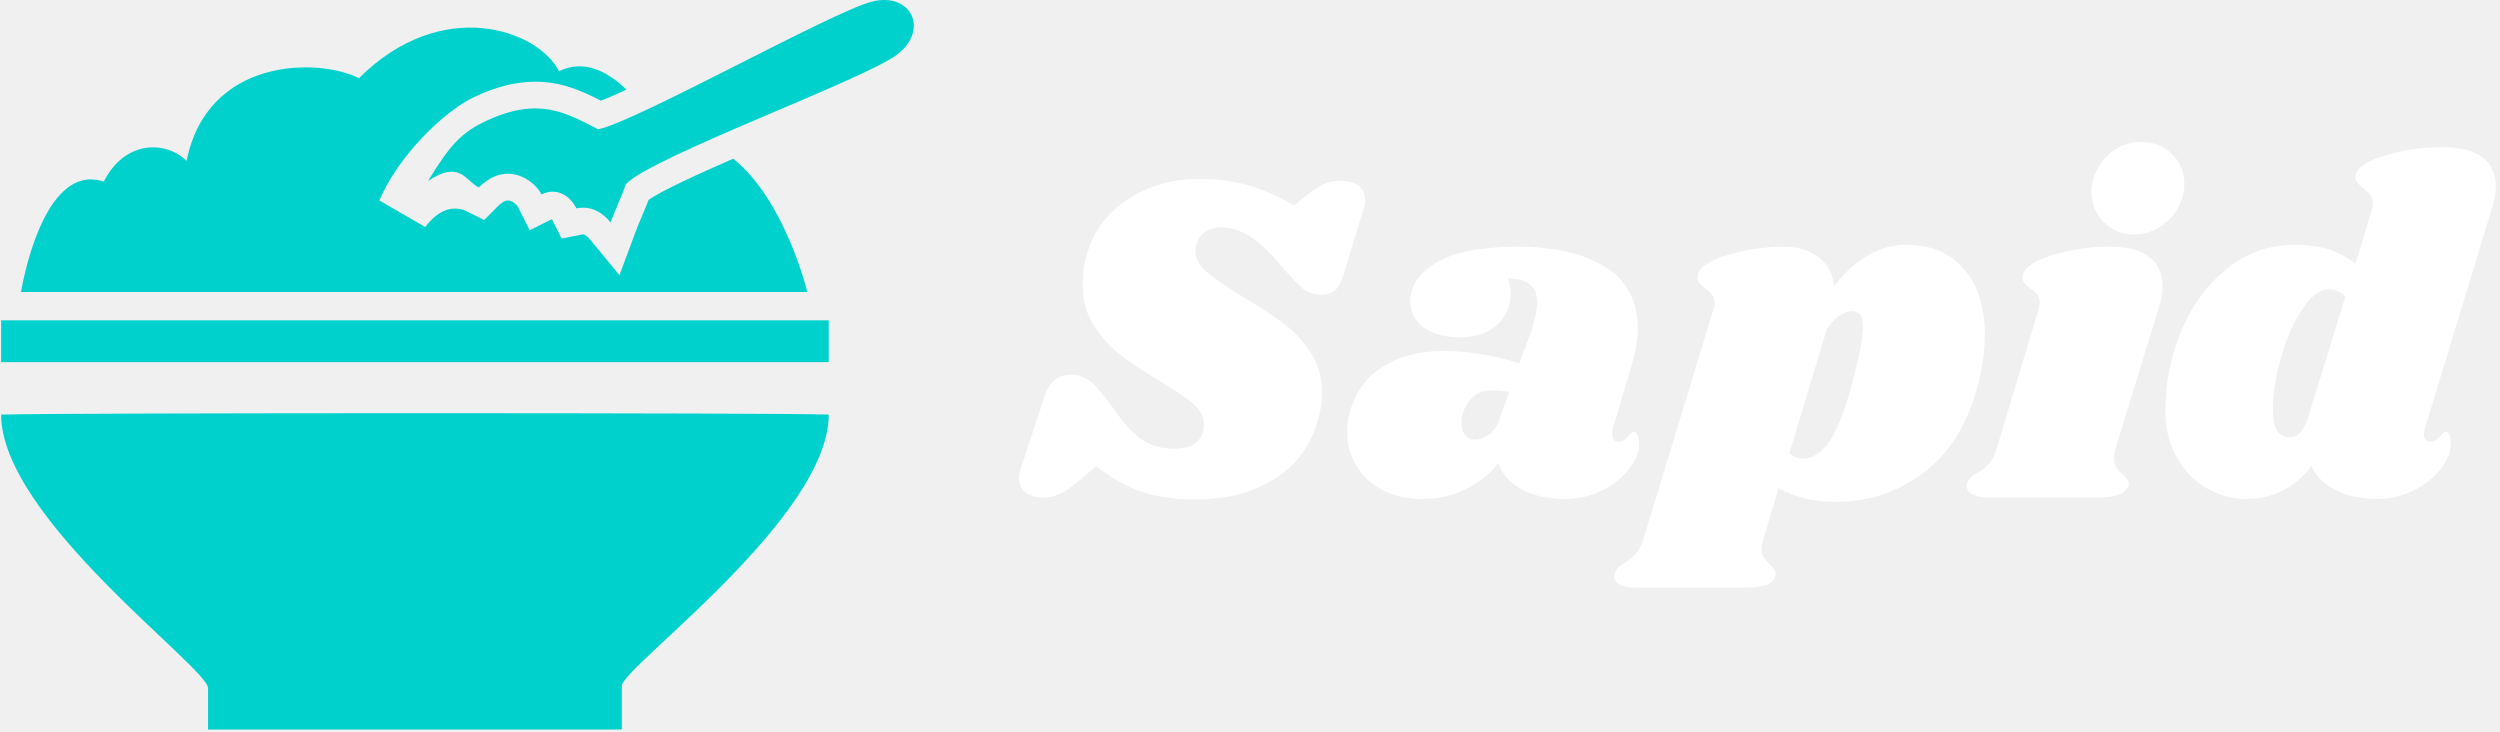
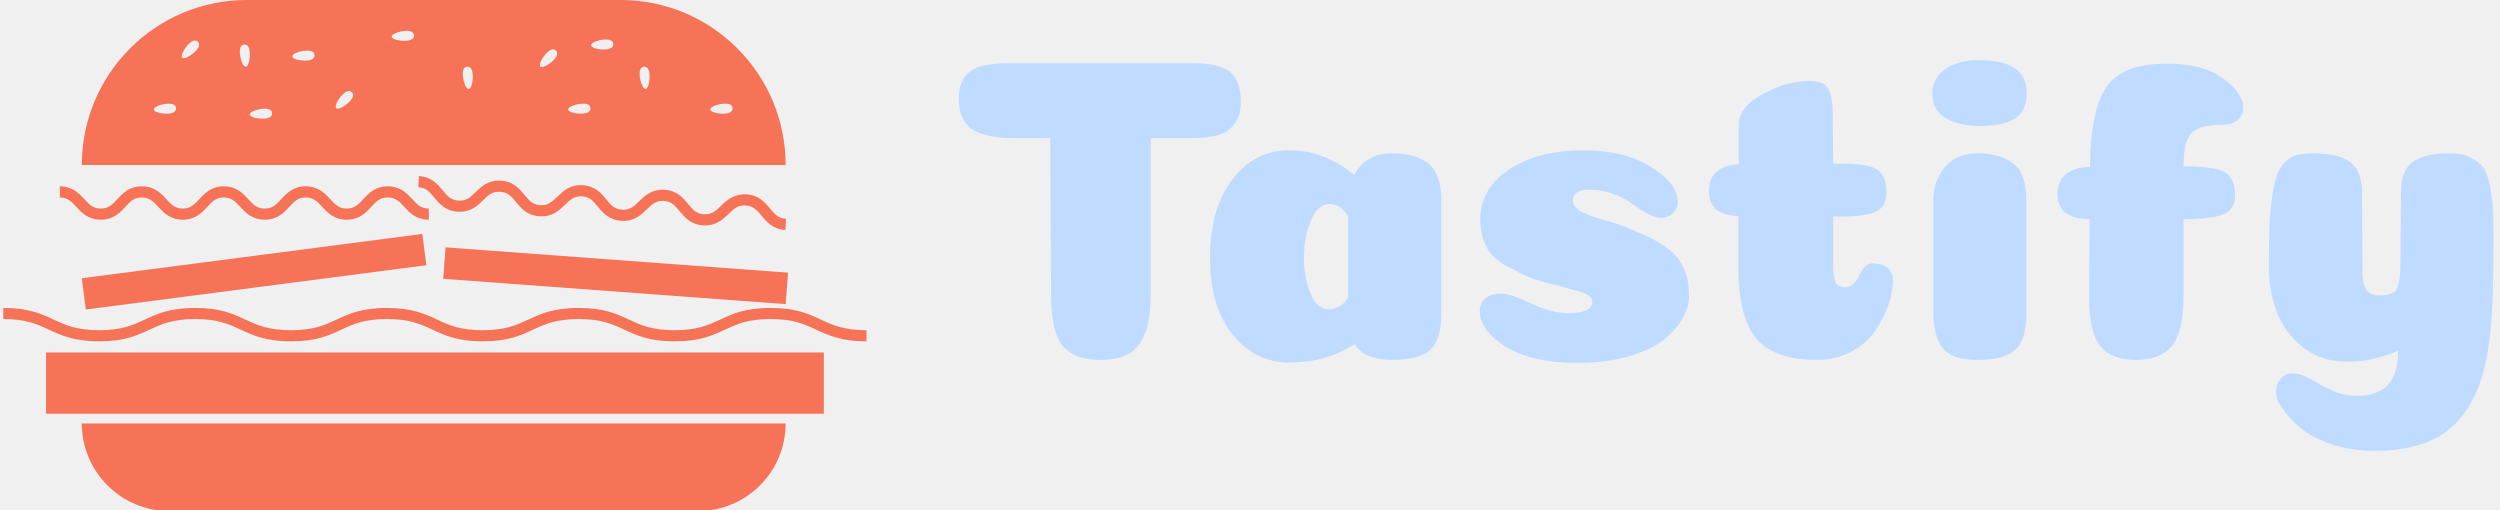
- <svg xmlns="http://www.w3.org/2000/svg" version="1.1" width="1500" height="439" viewBox="0 0 1500 439">
-   <g transform="matrix(1,0,0,1,-0.9090909,-0.6340493)">
-     <svg viewBox="0 0 396 116" data-background-color="#444444" preserveAspectRatio="xMidYMid meet" height="439" width="1500">
-       <g id="tight-bounds" transform="matrix(1,0,0,1,0.24,0.1675392)">
-         <svg viewBox="0 0 395.52 115.665" height="115.665" width="395.52">
+ <svg xmlns="http://www.w3.org/2000/svg" version="1.1" width="1500" height="306" viewBox="0 0 1500 306">
+   <g transform="matrix(1,0,0,1,-0.9090909,0.3131417)">
+     <svg viewBox="0 0 396 81" data-background-color="#ffffff" preserveAspectRatio="xMidYMid meet" height="306" width="1500">
+       <g id="tight-bounds" transform="matrix(1,0,0,1,0.24,-0.08289044)">
+         <svg viewBox="0 0 395.52 81.166" height="81.166" width="395.52">
          <g>
-             <svg viewBox="0 0 668.128 195.386" height="115.665" width="395.52">
-               <g transform="matrix(1,0,0,1,272.6081,38.01571)">
-                 <svg viewBox="0 0 395.52 119.354" height="119.354" width="395.52">
+             <svg viewBox="0 0 641.717 131.689" height="81.166" width="395.52">
+               <g transform="matrix(1,0,0,1,246.1973,15.51149)">
+                 <svg viewBox="0 0 395.52 100.666" height="100.666" width="395.52">
                  <g id="textblocktransform">
-                     <svg viewBox="0 0 395.52 119.354" height="119.354" width="395.52" id="textblock">
+                     <svg viewBox="0 0 395.52 100.666" height="100.666" width="395.52" id="textblock">
                      <g>
-                         <svg viewBox="0 0 395.52 119.354" height="119.354" width="395.52">
+                         <svg viewBox="0 0 395.52 100.666" height="100.666" width="395.52">
                          <g transform="matrix(1,0,0,1,0,0)">
-                             <svg width="395.52" viewBox="-0.3 -37.5 155.74 47" height="119.354" data-palette-color="#ffffff">
-                               <path d="M18.7-33.6Q21.5-33.6 23.88-32.93 26.25-32.25 28.7-30.8L28.7-30.8 29.85-31.75Q31.05-32.7 31.83-33.05 32.6-33.4 33.6-33.4L33.6-33.4Q34.8-33.4 35.5-32.88 36.2-32.35 36.2-31.35L36.2-31.35Q36.2-30.95 36.05-30.5L36.05-30.5 33.95-23.6Q33.6-22.4 33.08-21.9 32.55-21.4 31.5-21.4L31.5-21.4Q30.4-21.4 29.58-22.08 28.75-22.75 27-24.85L27-24.85Q25.25-26.85 23.83-27.68 22.4-28.5 20.9-28.5L20.9-28.5Q19.8-28.5 19.05-27.78 18.3-27.05 18.3-26L18.3-26Q18.3-24.8 19.5-23.78 20.7-22.75 23.25-21.2L23.25-21.2Q25.85-19.65 27.55-18.4 29.25-17.15 30.45-15.3 31.65-13.45 31.65-11.05L31.65-11.05Q31.65-9.5 31.15-7.95L31.15-7.95Q29.95-3.95 26.5-1.88 23.05 0.2 18.45 0.2L18.45 0.2Q15 0.2 12.65-0.6 10.3-1.4 7.85-3.3L7.85-3.3 6.05-1.8Q4.8-0.75 4-0.38 3.2 0 2.2 0L2.2 0Q1.05 0 0.38-0.55-0.3-1.1-0.3-2.05L-0.3-2.05Q-0.3-2.55-0.1-3.1L-0.1-3.1 2.35-10.55Q2.75-11.85 3.45-12.4 4.15-12.95 5.25-12.95L5.25-12.95Q6.4-12.95 7.33-12.15 8.25-11.35 9.75-9.25L9.75-9.25Q11.35-6.95 12.73-6.05 14.1-5.15 16-5.15L16-5.15Q17.35-5.15 18.07-5.58 18.8-6 19.1-6.95L19.1-6.95Q19.2-7.2 19.2-7.7L19.2-7.7Q19.2-8.9 18.05-9.9 16.9-10.9 14.5-12.3L14.5-12.3Q11.95-13.85 10.35-15.08 8.75-16.3 7.58-18.15 6.4-20 6.4-22.5L6.4-22.5Q6.4-24.25 6.95-25.95L6.95-25.95Q8-29.4 11.25-31.5 14.5-33.6 18.7-33.6L18.7-33.6ZM52.3-26.45Q58.05-26.45 61.5-24.33 64.95-22.2 64.95-17.85L64.95-17.85Q64.95-16.2 64.35-14.1L64.35-14.1 62.3-7.2Q62.25-7 62.25-6.7L62.25-6.7Q62.25-5.9 62.9-5.9L62.9-5.9Q63.5-5.9 63.92-6.43 64.35-6.95 64.5-6.95L64.5-6.95Q64.75-6.95 64.92-6.6 65.1-6.25 65.1-5.8L65.1-5.8Q65.15-4.45 64.07-3.05 63-1.65 61.2-0.75 59.4 0.15 57.25 0.15L57.25 0.15Q54.65 0.15 52.8-0.8 50.95-1.75 50.25-3.6L50.25-3.6Q48.75-1.8 46.7-0.83 44.65 0.15 42.3 0.15L42.3 0.15Q39.65 0.15 37.85-0.88 36.05-1.9 35.17-3.53 34.3-5.15 34.3-6.95L34.3-6.95Q34.3-7.75 34.45-8.5L34.45-8.5Q35.25-11.95 37.92-13.7 40.6-15.45 44.3-15.45L44.3-15.45Q48.45-15.45 52.45-14.15L52.45-14.15 53.7-17.45Q54.35-19.55 54.35-20.7L54.35-20.7Q54.3-21.9 53.55-22.5 52.8-23.1 51.25-23.1L51.25-23.1Q51.55-22.3 51.55-21.45L51.55-21.45Q51.55-19.6 50.15-18.25 48.75-16.9 46.15-16.9L46.15-16.9Q43.7-16.9 42.32-17.98 40.95-19.05 40.95-20.65L40.95-20.65Q40.95-23.15 43.75-24.8 46.55-26.45 52.3-26.45L52.3-26.45ZM49.5-11.3Q48.1-11.3 47.22-10.23 46.35-9.15 46.35-7.9L46.35-7.9Q46.35-7.1 46.72-6.6 47.1-6.1 47.8-6.1L47.8-6.1Q48.45-6.1 49.22-6.63 50-7.15 50.35-8.2L50.35-8.2 51.4-11.15Q50.55-11.3 49.5-11.3L49.5-11.3ZM93.3-26.65Q97.15-26.65 99.35-24.1 101.55-21.55 101.55-17.15L101.55-17.15Q101.55-14.8 100.9-12.2L100.9-12.2Q99.4-6 95.3-2.78 91.2 0.45 85.8 0.45L85.8 0.45Q82.35 0.45 79.8-1L79.8-1 78.2 4.35Q78 4.9 78 5.4L78 5.4Q78 5.95 78.25 6.33 78.5 6.7 78.9 7.05L78.9 7.05Q79.3 7.45 79.42 7.7 79.55 7.95 79.45 8.3L79.45 8.3Q79.25 8.95 78.5 9.22 77.75 9.5 76.2 9.5L76.2 9.5 64.75 9.5Q63.45 9.5 62.87 9.08 62.3 8.65 62.55 8L62.55 8Q62.65 7.6 62.9 7.35 63.15 7.1 63.6 6.9L63.6 6.9Q64.35 6.4 64.8 5.88 65.25 5.35 65.6 4.2L65.6 4.2 72.9-19.75Q73.05-20.2 73.05-20.5L73.05-20.5Q73.05-21.05 72.8-21.38 72.55-21.7 72.05-22.05L72.05-22.05Q71.55-22.45 71.35-22.75 71.15-23.05 71.3-23.55L71.3-23.55Q71.6-24.7 74.45-25.58 77.3-26.45 80.4-26.45L80.4-26.45Q82.6-26.45 84.02-25.35 85.45-24.25 85.65-22.3L85.65-22.3Q89.05-26.65 93.3-26.65L93.3-26.65ZM87.5-11.8Q88.7-16.25 88.7-17.95L88.7-17.95Q88.7-19 88.37-19.33 88.05-19.65 87.45-19.65L87.45-19.65Q87-19.65 86.3-19.23 85.6-18.8 84.9-17.8L84.9-17.8 80.95-4.7Q81.55-4.1 82.4-4.1L82.4-4.1Q83.75-4.1 84.97-5.63 86.2-7.15 87.5-11.8L87.5-11.8ZM114.69-26.45Q117.59-26.45 118.94-25.35 120.29-24.25 120.29-22.35L120.29-22.35Q120.29-21.2 119.94-20.15L119.94-20.15 115.34-5.2Q115.19-4.6 115.19-4.15L115.19-4.15Q115.19-3.5 115.44-3.13 115.69-2.75 116.14-2.4L116.14-2.4Q116.49-2.05 116.64-1.83 116.79-1.6 116.69-1.25L116.69-1.25Q116.44-0.6 115.69-0.3 114.94 0 113.39 0L113.39 0 101.99 0Q100.69 0 100.09-0.43 99.49-0.85 99.69-1.55L99.69-1.55Q99.89-2.15 100.74-2.6L100.74-2.6Q101.49-3 101.99-3.55 102.49-4.1 102.84-5.3L102.84-5.3 107.19-19.75Q107.34-20.2 107.34-20.5L107.34-20.5Q107.34-21.05 107.09-21.38 106.84-21.7 106.34-22.05L106.34-22.05Q105.84-22.45 105.64-22.75 105.44-23.05 105.59-23.55L105.59-23.55Q105.89-24.7 108.74-25.58 111.59-26.45 114.69-26.45L114.69-26.45ZM118.04-37.5Q119.99-37.5 121.29-36.23 122.59-34.95 122.59-33.1L122.59-33.1Q122.59-31.8 121.92-30.55 121.24-29.3 120.02-28.53 118.79-27.75 117.29-27.75L117.29-27.75Q115.39-27.75 114.12-29.03 112.84-30.3 112.79-32.2L112.79-32.2Q112.79-33.45 113.44-34.68 114.09-35.9 115.29-36.7 116.49-37.5 118.04-37.5L118.04-37.5ZM147.94-7.2Q147.84-6.8 147.84-6.65L147.84-6.65Q147.84-6.3 148.04-6.1 148.24-5.9 148.54-5.9L148.54-5.9Q149.14-5.9 149.57-6.43 149.99-6.95 150.14-6.95L150.14-6.95Q150.39-6.95 150.54-6.6 150.69-6.25 150.69-5.8L150.69-5.8Q150.74-4.45 149.67-3.05 148.59-1.65 146.79-0.75 144.99 0.15 142.89 0.15L142.89 0.15Q140.39 0.15 138.54-0.8 136.69-1.75 135.99-3.3L135.99-3.3Q134.64-1.55 132.89-0.7 131.14 0.15 129.19 0.15L129.19 0.15Q126.89 0.15 124.92-1 122.94-2.15 121.77-4.28 120.59-6.4 120.59-9.1L120.59-9.1Q120.59-13.65 122.32-17.68 124.04-21.7 127.14-24.18 130.24-26.65 134.19-26.65L134.19-26.65Q136.34-26.65 137.87-26.15 139.39-25.65 140.64-24.65L140.64-24.65 142.34-30.25Q142.49-30.7 142.49-31L142.49-31Q142.49-31.55 142.22-31.9 141.94-32.25 141.49-32.6L141.49-32.6Q140.99-33 140.77-33.3 140.54-33.6 140.69-34.1L140.69-34.1Q140.99-35.25 143.84-36.1 146.69-36.95 149.79-36.95L149.79-36.95Q152.69-36.95 154.07-35.85 155.44-34.75 155.44-32.85L155.44-32.85Q155.44-31.75 155.09-30.7L155.09-30.7 147.94-7.2ZM139.59-21.25Q138.79-21.95 137.84-21.95L137.84-21.95Q136.39-21.95 134.99-19.8 133.59-17.65 132.74-14.6 131.89-11.55 131.94-9.1L131.94-9.1Q131.94-6.35 133.74-6.35L133.74-6.35Q134.39-6.35 134.84-6.88 135.29-7.4 135.69-8.6L135.69-8.6 139.59-21.25Z" opacity="1" transform="matrix(1,0,0,1,0,0)" fill="#ffffff" class="wordmark-text-0" data-fill-palette-color="primary" id="text-0" />
+                             <svg width="395.52" viewBox="2.45 -34.6 177.18 45.1" height="100.666" data-palette-color="#bfdbff">
+                               <path d="M24.6-25.6L24.6-7.5Q24.6-4.65 23.9-2.98 23.2-1.3 21.98-0.65 20.75 0 18.75 0L18.75 0Q15.8 0 14.48-1.58 13.15-3.15 13.1-7.15L13.1-7.15 13-25.6 8.75-25.6Q5.6-25.6 4.03-26.6 2.45-27.6 2.45-30.15L2.45-30.15Q2.45-31.7 3.08-32.6 3.7-33.5 4.95-33.88 6.2-34.25 8.3-34.25L8.3-34.25 29.7-34.25Q32.5-34.25 33.75-33.25 35-32.25 35-29.8L35-29.8Q35-28.15 34.27-27.23 33.55-26.3 32.35-25.95 31.15-25.6 29.25-25.6L29.25-25.6 24.6-25.6ZM40.6 0.3L40.6 0.3Q36.65 0.3 34.05-2.93 31.45-6.15 31.45-11.75L31.45-11.75Q31.45-17.45 34.02-20.83 36.6-24.2 40.6-24.2L40.6-24.2Q44.65-24.2 48.1-21.35L48.1-21.35Q49.45-23.85 52.45-23.85L52.45-23.85Q55.15-23.85 56.65-22.68 58.15-21.5 58.15-18.35L58.15-18.35 58.15-5.35Q58.15-2.35 56.9-1.18 55.65 0 52.5 0L52.5 0Q49.2 0 48.15-1.85L48.15-1.85Q44.95 0.3 40.6 0.3ZM47.4-7.2L47.4-16.55Q46.55-18 45.2-18L45.2-18Q43.9-18 43.1-16.1 42.3-14.2 42.3-11.75L42.3-11.75Q42.3-9.45 43.05-7.65 43.8-5.85 45.15-5.85L45.15-5.85Q46.55-5.85 47.4-7.2L47.4-7.2ZM74.59-24.2L74.59-24.2Q79.25-24.2 82.34-22.3 85.45-20.4 85.45-18.15L85.45-18.15Q85.45-17.5 84.9-16.95 84.34-16.4 83.5-16.4L83.5-16.4Q82.75-16.4 81.84-16.93 80.95-17.45 80.15-18.05 79.34-18.65 78.05-19.15 76.75-19.65 75.3-19.65L75.3-19.65Q73.34-19.65 73.34-18.45L73.34-18.45Q73.34-17.6 74.34-17.1 75.34-16.6 77.27-16.05 79.2-15.5 80.2-15L80.2-15Q83.95-13.55 85.34-11.88 86.75-10.2 86.75-7.45L86.75-7.45Q86.75-6.1 86-4.78 85.25-3.45 83.75-2.27 82.25-1.1 79.67-0.38 77.09 0.35 73.8 0.35L73.8 0.35Q67.34 0.35 64.14-2.6L64.14-2.6Q62.59-4.05 62.59-5.6L62.59-5.6Q62.59-6.55 63.22-7.1 63.84-7.65 65-7.65L65-7.65Q66.14-7.65 68.5-6.53 70.84-5.4 72.84-5.4L72.84-5.4Q75.59-5.4 75.59-6.75L75.59-6.75Q75.59-7.45 74.15-7.88 72.7-8.3 70.34-8.9 68-9.5 66.59-10.4L66.59-10.4Q64.39-11.35 63.52-12.78 62.65-14.2 62.65-16.25L62.65-16.25Q62.65-19.75 65.97-21.98 69.3-24.2 74.59-24.2ZM92.44-10.7L92.44-10.7 92.44-16.6Q91.19-16.65 90.44-17.03 89.69-17.4 89.37-18 89.04-18.6 89.04-19.5L89.04-19.5Q89.04-22.35 92.49-22.6L92.49-22.6 92.49-27.25Q92.49-29.15 95.24-30.68 97.99-32.2 100.69-32.2L100.69-32.2Q102.34-32.2 102.84-31.25 103.34-30.3 103.34-28.4L103.34-28.4 103.39-22.65 104.74-22.65Q107.49-22.65 108.52-21.93 109.54-21.2 109.54-19.3L109.54-19.3Q109.54-18.5 109.24-17.95 108.94-17.4 108.27-17.1 107.59-16.8 106.64-16.68 105.69-16.55 104.29-16.55L104.29-16.55 103.39-16.55 103.39-11.05Q103.39-10.25 103.47-9.73 103.54-9.2 103.69-8.9 103.84-8.6 104.12-8.5 104.39-8.4 104.79-8.4L104.79-8.4Q105.39-8.4 105.79-8.83 106.19-9.25 106.42-9.78 106.64-10.3 107.02-10.73 107.39-11.15 107.89-11.15L107.89-11.15Q109.04-11.15 109.67-10.6 110.29-10.05 110.29-9.25L110.29-9.25Q110.29-7.9 109.77-6.35 109.24-4.8 108.24-3.35 107.24-1.9 105.47-0.95 103.69 0 101.49 0L101.49 0Q96.54 0 94.49-2.5 92.44-5 92.44-10.7ZM114.84-30.8L114.84-30.8Q114.84-32.45 116.27-33.52 117.69-34.6 120.29-34.6L120.29-34.6Q125.74-34.6 125.74-30.8L125.74-30.8Q125.74-28.7 124.37-27.85 122.99-27 120.29-27L120.29-27Q117.94-27 116.39-27.9 114.84-28.8 114.84-30.8ZM125.69-18.35L125.69-5.35Q125.69-2.35 124.44-1.18 123.19 0 120.04 0L120.04 0Q117.09 0 116.02-1.38 114.94-2.75 114.94-5.9L114.94-5.9 114.94-18.2Q114.94-20.75 116.32-22.3 117.69-23.85 119.99-23.85L119.99-23.85Q122.69-23.85 124.19-22.68 125.69-21.5 125.69-18.35L125.69-18.35ZM144.89-26.3L144.89-26.3Q143.84-25.45 143.84-22.35L143.84-22.35Q147.19-22.35 148.49-21.73 149.79-21.1 149.79-19L149.79-19Q149.79-17.3 148.39-16.78 146.99-16.25 143.84-16.25L143.84-16.25 143.84-7.5Q143.84-3.25 142.51-1.63 141.19 0 138.34 0L138.34 0Q135.54 0 134.24-1.58 132.94-3.15 132.94-7.15L132.94-7.15 132.99-16.25Q129.29-16.3 129.29-19.15L129.29-19.15Q129.29-22.1 133.04-22.3L133.04-22.3Q133.09-28.75 134.91-31.48 136.74-34.2 141.94-34.2L141.94-34.2Q146.09-34.2 148.41-32.5 150.74-30.8 150.74-29.05L150.74-29.05Q150.74-28.3 150.11-27.73 149.49-27.15 148.34-27.15L148.34-27.15Q145.89-27.15 144.89-26.3ZM179.63-14.1L179.63-14.1Q179.63-5.55 179.13-2.15L179.13-2.15Q178.74 0.9 177.88 3.13 177.03 5.35 175.49 7.08 173.94 8.8 171.53 9.65 169.13 10.5 165.84 10.5L165.84 10.5Q163.19 10.5 160.91 9.73 158.63 8.95 157.31 7.83 155.99 6.7 155.24 5.6 154.49 4.5 154.49 3.7 154.49 2.9 155.01 2.23 155.53 1.55 156.44 1.55L156.44 1.55Q157.09 1.55 157.96 1.95 158.84 2.35 159.63 2.85 160.44 3.35 161.53 3.75 162.63 4.15 163.69 4.15L163.69 4.15Q166.38 4.15 167.51 2.8 168.63 1.45 168.63-1.05L168.63-1.05Q167.78-0.7 166.99-0.45 166.19-0.2 165.44-0.05 164.69 0.1 164.01 0.15 163.34 0.2 162.69 0.2L162.69 0.2Q159.74 0.2 157.63-1.45 155.53-3.1 154.61-5.53 153.69-7.95 153.69-10.75L153.69-10.75Q153.69-13.55 153.76-15.5 153.84-17.45 154.09-18.98 154.34-20.5 154.66-21.4 154.99-22.3 155.59-22.88 156.19-23.45 156.94-23.65 157.69-23.85 158.74-23.85L158.74-23.85Q161.88-23.85 163.16-22.78 164.44-21.7 164.44-19.4L164.44-19.4 164.49-11.35Q164.49-10.55 164.49-10.18 164.49-9.8 164.56-9.25 164.63-8.7 164.76-8.45 164.88-8.2 165.11-7.93 165.34-7.65 165.71-7.55 166.09-7.45 166.63-7.45L166.63-7.45Q168.13-7.45 168.51-8.28 168.88-9.1 168.88-11.3L168.88-11.3 168.94-19.4Q168.94-20.95 169.46-21.9 169.99-22.85 171.24-23.35 172.49-23.85 174.63-23.85L174.63-23.85Q175.94-23.85 176.86-23.43 177.78-23 178.34-22.33 178.88-21.65 179.16-20.33 179.44-19 179.53-17.65 179.63-16.3 179.63-14.1Z" opacity="1" transform="matrix(1,0,0,1,0,0)" fill="#bfdbff" class="wordmark-text-0" data-fill-palette-color="primary" id="text-0" />
                            </svg>
                          </g>
                        </svg>
                      </g>
                    </svg>
                  </g>
                </svg>
              </g>
              <g>
-                 <svg viewBox="0 0 244.431 195.386" height="195.386" width="244.431">
+                 <svg viewBox="0 0 222.433 131.689" height="131.689" width="222.433">
                  <g>
-                     <svg version="1.1" x="0" y="0" viewBox="0 -0 79.241 63.341" enable-background="new -12.98 -15.909 99 100" xml:space="preserve" height="195.386" width="244.431" class="icon-icon-0" data-fill-palette-color="accent" id="icon-0">
-                       <path d="M0 35.995c0 8.982 17.964 21.957 17.964 23.753s0 3.593 0 3.593h35.927c0 0 0-2.195 0-3.793 0-1.596 17.964-14.57 17.964-23.553C68.262 35.833 5.788 35.833 0 35.995z" fill="#00d1cd" data-fill-palette-color="accent" />
-                       <path d="M71.855 31.443c0-2.103 0-3.631 0-3.631H0c0 0 0 1.528 0 3.631H71.855z" fill="#00d1cd" data-fill-palette-color="accent" />
-                       <path d="M63.565 13.776c-3.166 1.385-6.242 2.799-7.349 3.576-0.179 0.475-0.36 0.898-0.536 1.312-0.191 0.445-0.388 0.906-0.59 1.451l-1.404 3.776-2.562-3.109c-0.132-0.161-0.386-0.43-0.598-0.43-0.037 0-0.079 0.005-0.126 0.014l-1.737 0.348-0.793-1.585c-0.02-0.039-0.039-0.072-0.057-0.099l-1.921 0.96-1.046-2.07c-0.086-0.15-0.479-0.515-0.844-0.515-0.323 0-0.693 0.322-0.885 0.513L41.936 19.1l-1.496-0.748c-0.146-0.072-0.543-0.243-1.056-0.243-0.889 0-1.75 0.538-2.562 1.601l-3.982-2.309c1.604-3.807 5.562-7.721 8.255-8.988 1.887-0.889 3.612-1.32 5.273-1.32 2.28 0 4.043 0.795 5.708 1.646 0.549-0.204 1.318-0.539 2.221-0.955-1.726-1.678-3.793-2.63-5.861-1.596-1.797-3.593-10.18-6.587-17.365 0.599-3.593-1.796-13.173-1.796-14.97 7.186-1.796-1.796-5.389-1.796-7.186 1.796-5.389-1.796-7.186 9.58-7.186 9.58h68.263C69.993 25.348 68.083 17.392 63.565 13.776z" fill="#00d1cd" data-fill-palette-color="accent" />
-                       <path fill-rule="evenodd" clip-rule="evenodd" d="M75.622 0.135c-3.402 0.842-20.666 10.515-23.787 11.089-2.838-1.463-5.215-2.847-9.751-0.712-2.103 0.99-3.093 2.042-5.018 5.195 2.788-1.834 3.202-0.035 4.411 0.57 2.42-2.419 4.839-0.605 5.443 0.604 1.21-0.604 2.42 0 3.024 1.209 1.317-0.263 2.291 0.392 2.97 1.216 0.494-1.328 0.926-2.125 1.322-3.314 2.172-2.347 20.719-9.087 23.545-11.247C80.61 2.587 79.023-0.708 75.622 0.135z" fill="#00d1cd" data-fill-palette-color="accent" />
+                     <svg version="1.1" x="0" y="0" viewBox="5.465 25.406 90.837 53.779" enable-background="new 0 0 100 100" xml:space="preserve" height="131.689" width="222.433" class="icon-icon-0" data-fill-palette-color="accent" id="icon-0">
+                       <path d="M96.302 61.326c-2.653 0-3.998-0.624-5.297-1.228-1.237-0.574-2.407-1.117-4.803-1.117-2.394 0-3.563 0.543-4.801 1.117-1.299 0.604-2.643 1.228-5.297 1.228-2.652 0-3.995-0.624-5.293-1.228-1.238-0.574-2.406-1.117-4.8-1.117-2.395 0-3.563 0.543-4.801 1.117-1.299 0.604-2.641 1.228-5.296 1.228-2.651 0-3.993-0.624-5.29-1.228-1.238-0.574-2.407-1.117-4.8-1.117-2.393 0-3.561 0.543-4.797 1.117-1.298 0.604-2.64 1.228-5.292 1.228s-3.994-0.624-5.291-1.228c-1.237-0.574-2.406-1.117-4.798-1.117-2.394 0-3.561 0.543-4.799 1.117-1.297 0.604-2.639 1.228-5.292 1.228-2.652 0-3.994-0.624-5.291-1.228-1.237-0.574-2.405-1.117-4.799-1.117V57.81c2.652 0 3.995 0.623 5.292 1.227 1.237 0.575 2.405 1.118 4.797 1.118 2.393 0 3.561-0.543 4.798-1.118 1.298-0.604 2.64-1.227 5.292-1.227 2.651 0 3.993 0.623 5.292 1.227 1.236 0.575 2.403 1.118 4.796 1.118s3.561-0.543 4.797-1.118c1.298-0.604 2.64-1.227 5.292-1.227 2.653 0 3.995 0.623 5.294 1.227 1.234 0.575 2.403 1.118 4.796 1.118 2.396 0 3.564-0.543 4.802-1.118 1.3-0.604 2.643-1.227 5.295-1.227s3.995 0.623 5.293 1.227c1.238 0.575 2.405 1.118 4.8 1.118s3.565-0.543 4.802-1.118c1.3-0.604 2.644-1.227 5.296-1.227 2.655 0 3.998 0.622 5.297 1.227 1.237 0.575 2.407 1.118 4.803 1.118V61.326z" fill="#f67357" data-fill-palette-color="accent" />
+                       <rect x="9.959" y="62.497" width="81.849" height="6.446" fill="#f67357" data-fill-palette-color="accent" />
+                       <g fill="#f67357" data-fill-palette-color="accent">
+                         <rect x="13.787" y="52.341" transform="matrix(0.9916 -0.129 0.129 0.9916 -6.7017 4.5621)" width="36.138" height="3.32" fill="#f67357" data-fill-palette-color="accent" />
+                         <rect x="51.833" y="52.759" transform="matrix(0.9973 0.0737 -0.0737 0.9973 4.1988 -5.0015)" width="36.137" height="3.321" fill="#f67357" data-fill-palette-color="accent" />
+                       </g>
+                       <path d="M87.788 69.968c0 5.091-4.125 9.217-9.216 9.217H22.94c-5.09 0-9.215-4.126-9.215-9.217H87.788z" fill="#f67357" data-fill-palette-color="accent" />
+                       <path d="M50.239 48.528c-1.337 0-2.033-0.754-2.59-1.361-0.507-0.55-0.907-0.983-1.729-0.983-0.823 0-1.223 0.434-1.729 0.983-0.559 0.606-1.255 1.361-2.591 1.361-1.335 0-2.03-0.754-2.588-1.361-0.504-0.55-0.904-0.983-1.725-0.983-0.821 0-1.22 0.434-1.724 0.983-0.558 0.605-1.252 1.361-2.588 1.361-1.335 0-2.029-0.754-2.587-1.361-0.505-0.55-0.903-0.983-1.725-0.983s-1.22 0.434-1.725 0.983c-0.558 0.606-1.252 1.361-2.588 1.361s-2.029-0.754-2.587-1.361c-0.504-0.55-0.904-0.983-1.725-0.983-0.821 0-1.221 0.434-1.725 0.983-0.558 0.606-1.252 1.361-2.588 1.361s-2.028-0.755-2.587-1.361c-0.504-0.55-0.903-0.983-1.724-0.983v-1.172c1.335 0 2.03 0.756 2.587 1.361 0.505 0.549 0.904 0.983 1.724 0.983 0.821 0 1.22-0.434 1.725-0.983 0.558-0.607 1.252-1.361 2.588-1.361 1.336 0 2.03 0.756 2.587 1.361 0.505 0.549 0.904 0.983 1.725 0.983 0.821 0 1.22-0.434 1.725-0.983 0.559-0.607 1.253-1.361 2.588-1.361 1.335 0 2.03 0.756 2.588 1.362 0.504 0.548 0.904 0.982 1.724 0.982 0.821 0 1.22-0.434 1.725-0.983 0.559-0.607 1.252-1.361 2.587-1.361 1.335 0 2.03 0.754 2.588 1.361 0.505 0.549 0.903 0.983 1.725 0.983 0.823 0 1.223-0.434 1.729-0.983 0.56-0.607 1.254-1.361 2.591-1.361s2.032 0.754 2.591 1.361c0.505 0.549 0.906 0.983 1.729 0.983V48.528z" fill="#f67357" data-fill-palette-color="accent" />
+                       <path d="M87.765 49.605c-1.336-0.075-1.987-0.866-2.512-1.501-0.476-0.577-0.851-1.033-1.671-1.078-0.828-0.048-1.246 0.364-1.782 0.886-0.593 0.574-1.342 1.276-2.663 1.213-1.333-0.073-1.984-0.865-2.508-1.502-0.475-0.576-0.848-1.031-1.667-1.077-0.807-0.047-1.243 0.365-1.777 0.884-0.591 0.574-1.313 1.292-2.66 1.215-1.332-0.073-1.983-0.865-2.507-1.501-0.473-0.577-0.846-1.032-1.665-1.077-0.828-0.047-1.243 0.365-1.778 0.885-0.591 0.574-1.317 1.288-2.66 1.214-1.331-0.074-1.983-0.866-2.506-1.503-0.474-0.577-0.848-1.031-1.668-1.077-0.852-0.042-1.242 0.365-1.777 0.886-0.591 0.575-1.309 1.282-2.66 1.214-1.332-0.073-1.984-0.866-2.506-1.503-0.474-0.576-0.847-1.031-1.667-1.077l0.066-1.169c1.333 0.074 1.984 0.866 2.507 1.503 0.474 0.577 0.849 1.031 1.666 1.077 0.858 0.049 1.244-0.365 1.778-0.886 0.59-0.573 1.316-1.28 2.66-1.214 1.331 0.073 1.982 0.865 2.507 1.502 0.475 0.576 0.847 1.032 1.668 1.077 0.8 0.051 1.242-0.364 1.777-0.885 0.589-0.573 1.318-1.288 2.659-1.215 1.332 0.074 1.983 0.866 2.507 1.502 0.473 0.577 0.847 1.031 1.665 1.077 0.822 0.051 1.242-0.364 1.777-0.885 0.591-0.573 1.313-1.283 2.659-1.213 1.333 0.074 1.984 0.866 2.507 1.502 0.475 0.577 0.85 1.031 1.668 1.077 0.826 0.038 1.247-0.365 1.783-0.885 0.59-0.575 1.362-1.28 2.662-1.214 1.335 0.074 1.986 0.866 2.511 1.501 0.476 0.577 0.852 1.033 1.67 1.079L87.765 49.605z" fill="#f67357" data-fill-palette-color="accent" />
+                       <g fill="#f67357" data-fill-palette-color="accent">
+                         <path d="M70.428 25.406H31.086c-9.589 0-17.361 7.773-17.361 17.362h74.063C87.788 33.179 80.016 25.406 70.428 25.406zM22.809 37.363c-0.646 0.037-1.488-0.147-1.505-0.435-0.017-0.288 0.798-0.57 1.443-0.609 0.646-0.039 0.879 0.184 0.897 0.471C23.66 37.078 23.456 37.325 22.809 37.363zM25.7 30.784c-0.451 0.464-1.198 0.896-1.405 0.695-0.206-0.201 0.205-0.96 0.656-1.423 0.451-0.464 0.772-0.458 0.978-0.257C26.137 30 26.151 30.321 25.7 30.784zM30.981 32.427c-0.288 0.02-0.579-0.792-0.623-1.438-0.046-0.646 0.174-0.881 0.461-0.9s0.537 0.183 0.582 0.828C31.445 31.563 31.27 32.407 30.981 32.427zM32.913 37.889c-0.647 0.038-1.488-0.146-1.506-0.434-0.017-0.288 0.798-0.57 1.444-0.608 0.646-0.039 0.879 0.184 0.897 0.471C33.765 37.605 33.56 37.852 32.913 37.889zM37.374 31.779c-0.647 0.038-1.489-0.147-1.506-0.434-0.017-0.289 0.798-0.571 1.444-0.609s0.879 0.184 0.896 0.471C38.225 31.495 38.02 31.741 37.374 31.779zM41.903 36.096c-0.452 0.464-1.198 0.896-1.405 0.694-0.206-0.201 0.205-0.959 0.657-1.423 0.45-0.464 0.771-0.458 0.978-0.257C42.339 35.311 42.354 35.632 41.903 36.096zM47.842 29.7c-0.648 0.038-1.49-0.146-1.507-0.435-0.016-0.288 0.798-0.57 1.444-0.609s0.879 0.184 0.896 0.472C48.692 29.415 48.488 29.662 47.842 29.7zM54.441 34.767c-0.285 0.02-0.577-0.792-0.622-1.438-0.046-0.646 0.174-0.881 0.461-0.9 0.288-0.02 0.537 0.183 0.582 0.828C54.906 33.903 54.73 34.748 54.441 34.767zM63.385 31.715c-0.452 0.464-1.198 0.896-1.404 0.695-0.208-0.201 0.203-0.959 0.655-1.423 0.45-0.464 0.772-0.458 0.979-0.257C63.82 30.93 63.836 31.25 63.385 31.715zM66.412 37.363c-0.647 0.037-1.488-0.147-1.504-0.435-0.019-0.288 0.796-0.57 1.442-0.609s0.88 0.184 0.896 0.471C67.263 37.078 67.059 37.325 66.412 37.363zM68.813 30.609c-0.646 0.037-1.486-0.146-1.504-0.435-0.018-0.287 0.797-0.57 1.442-0.609 0.647-0.039 0.88 0.184 0.898 0.472C69.665 30.324 69.46 30.571 68.813 30.609zM73.05 34.767c-0.286 0.02-0.578-0.792-0.623-1.438-0.046-0.646 0.175-0.881 0.461-0.9 0.287-0.02 0.538 0.183 0.581 0.828C73.514 33.903 73.339 34.748 73.05 34.767zM81.372 37.363c-0.647 0.037-1.488-0.147-1.505-0.435-0.018-0.288 0.797-0.57 1.443-0.609s0.879 0.184 0.896 0.471C82.223 37.078 82.019 37.325 81.372 37.363z" fill="#f67357" data-fill-palette-color="accent" />
+                       </g>
                    </svg>
                  </g>
                </svg>
              </g>
            </svg>
          </g>
          <defs />
        </svg>
-         <rect width="395.52" height="115.665" fill="none" stroke="none" visibility="hidden" />
+         <rect width="395.52" height="81.166" fill="none" stroke="none" visibility="hidden" />
      </g>
    </svg>
  </g>
</svg>
